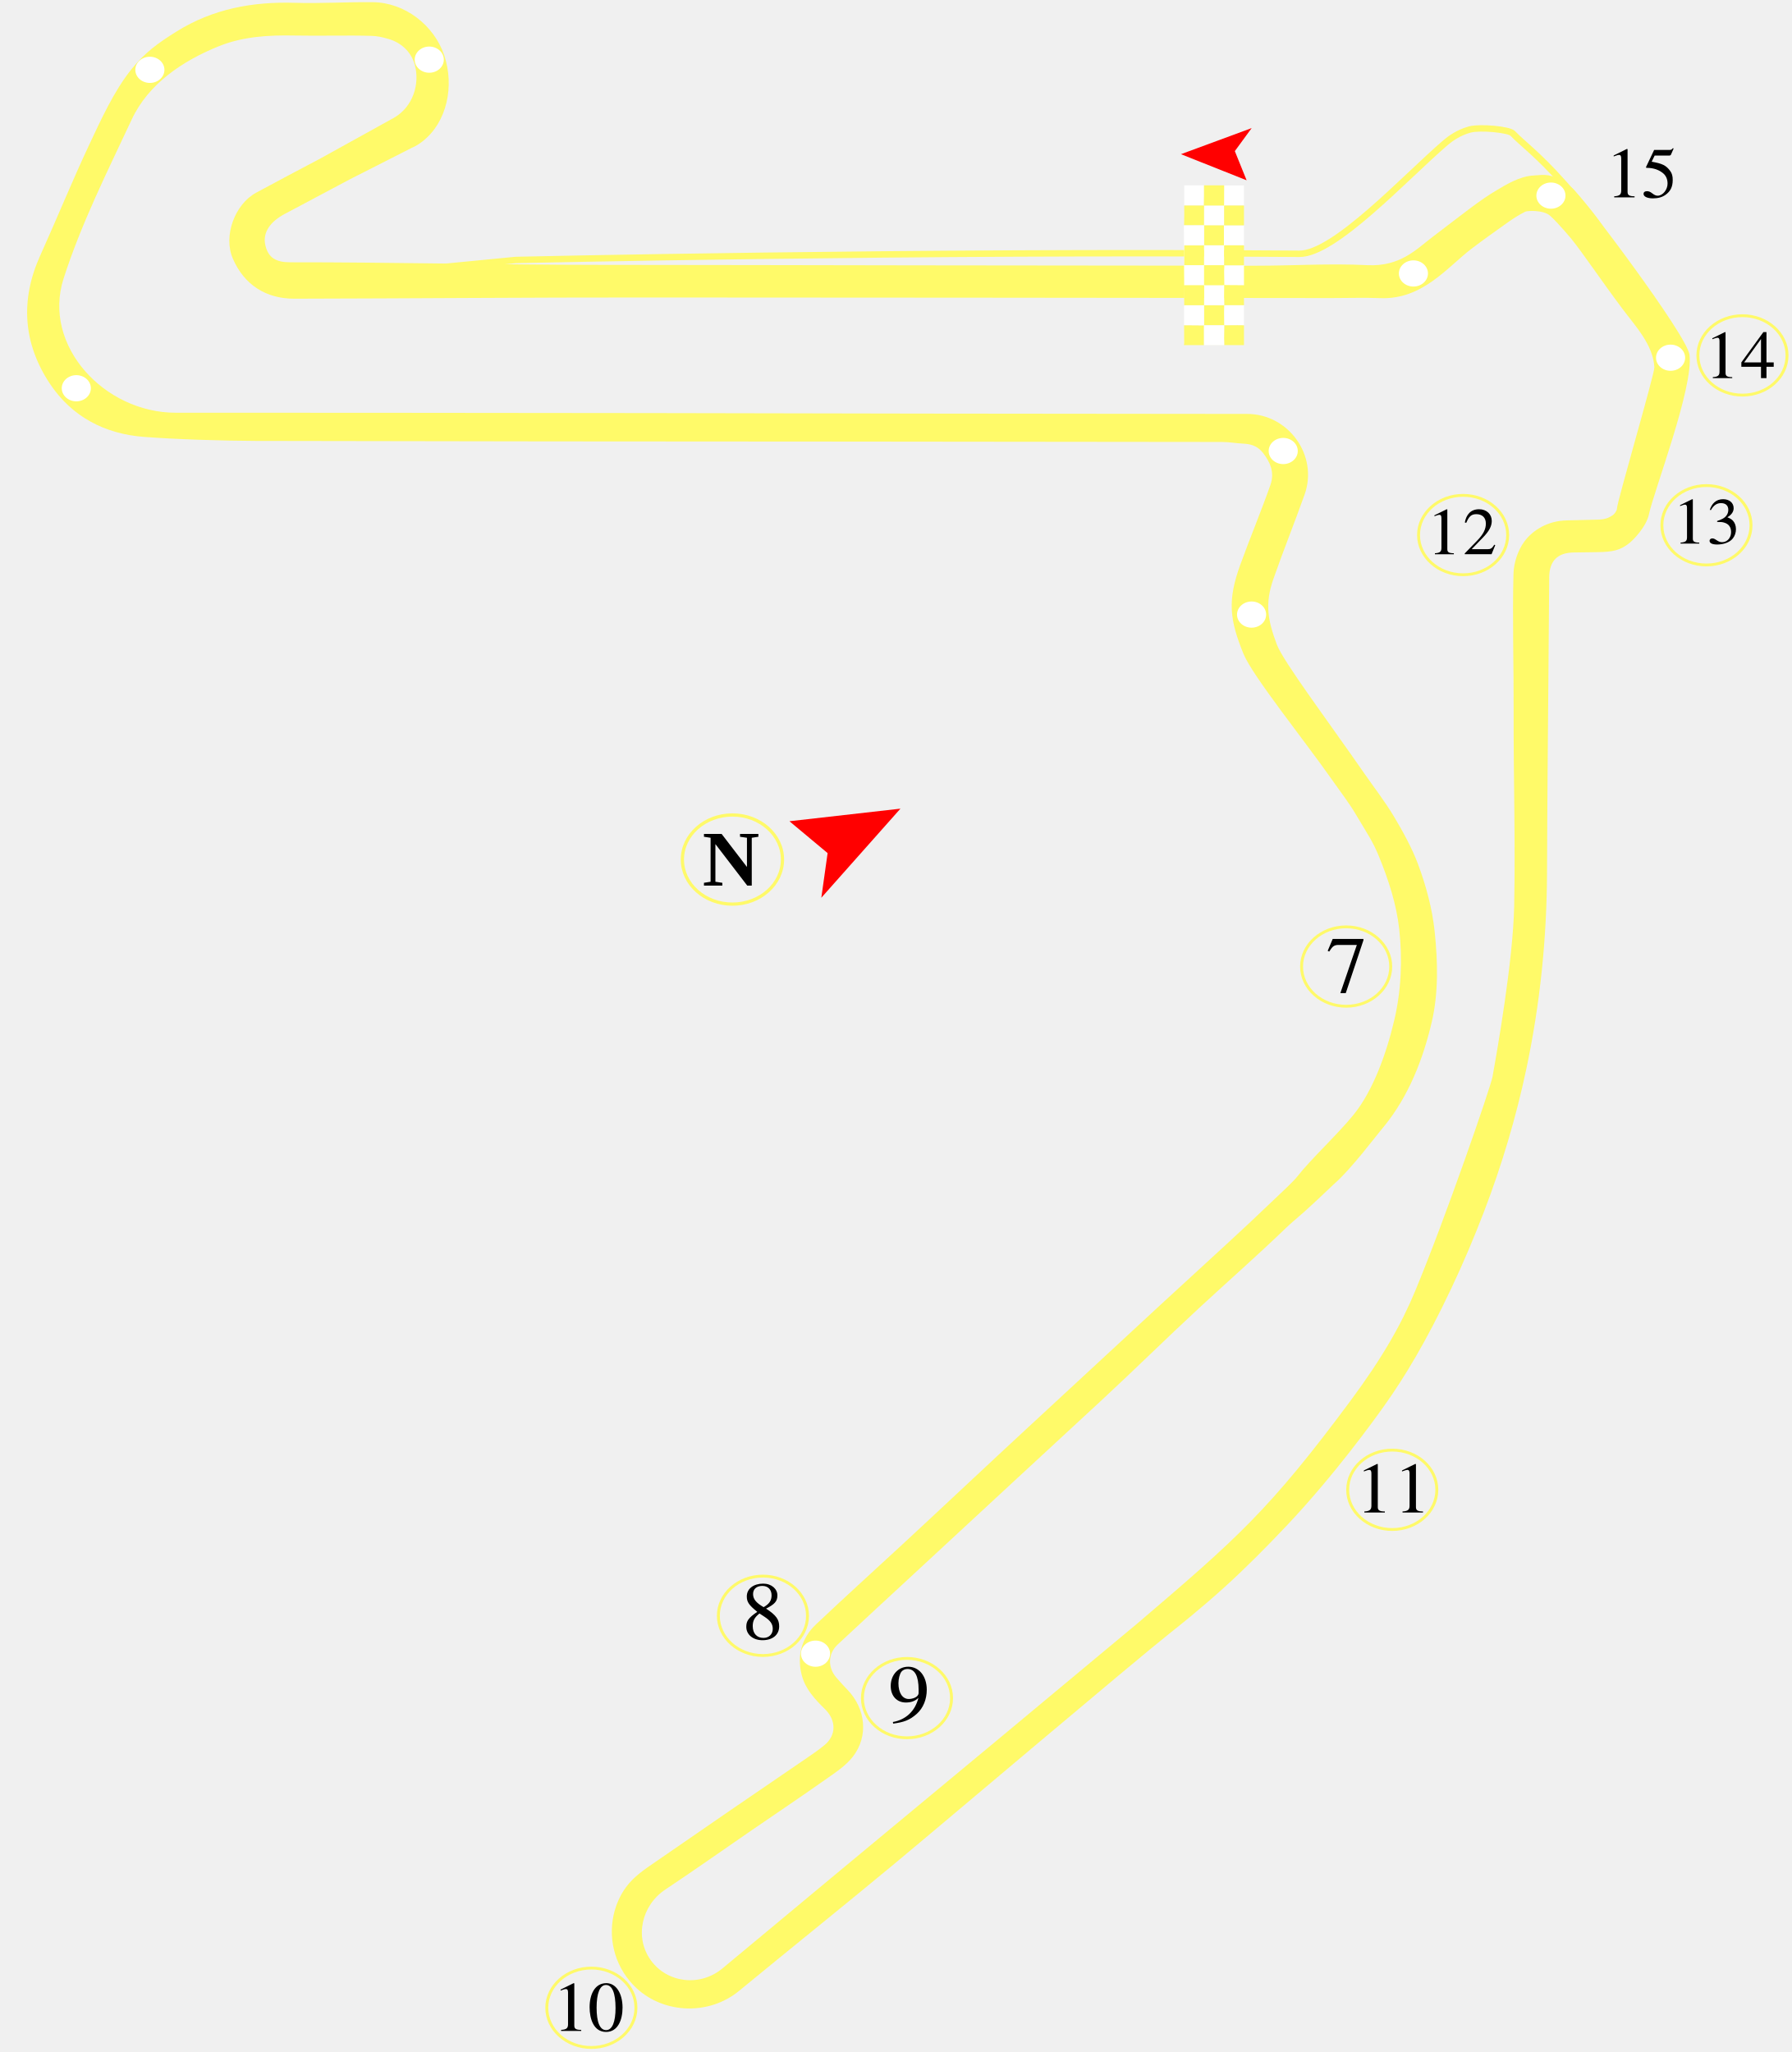
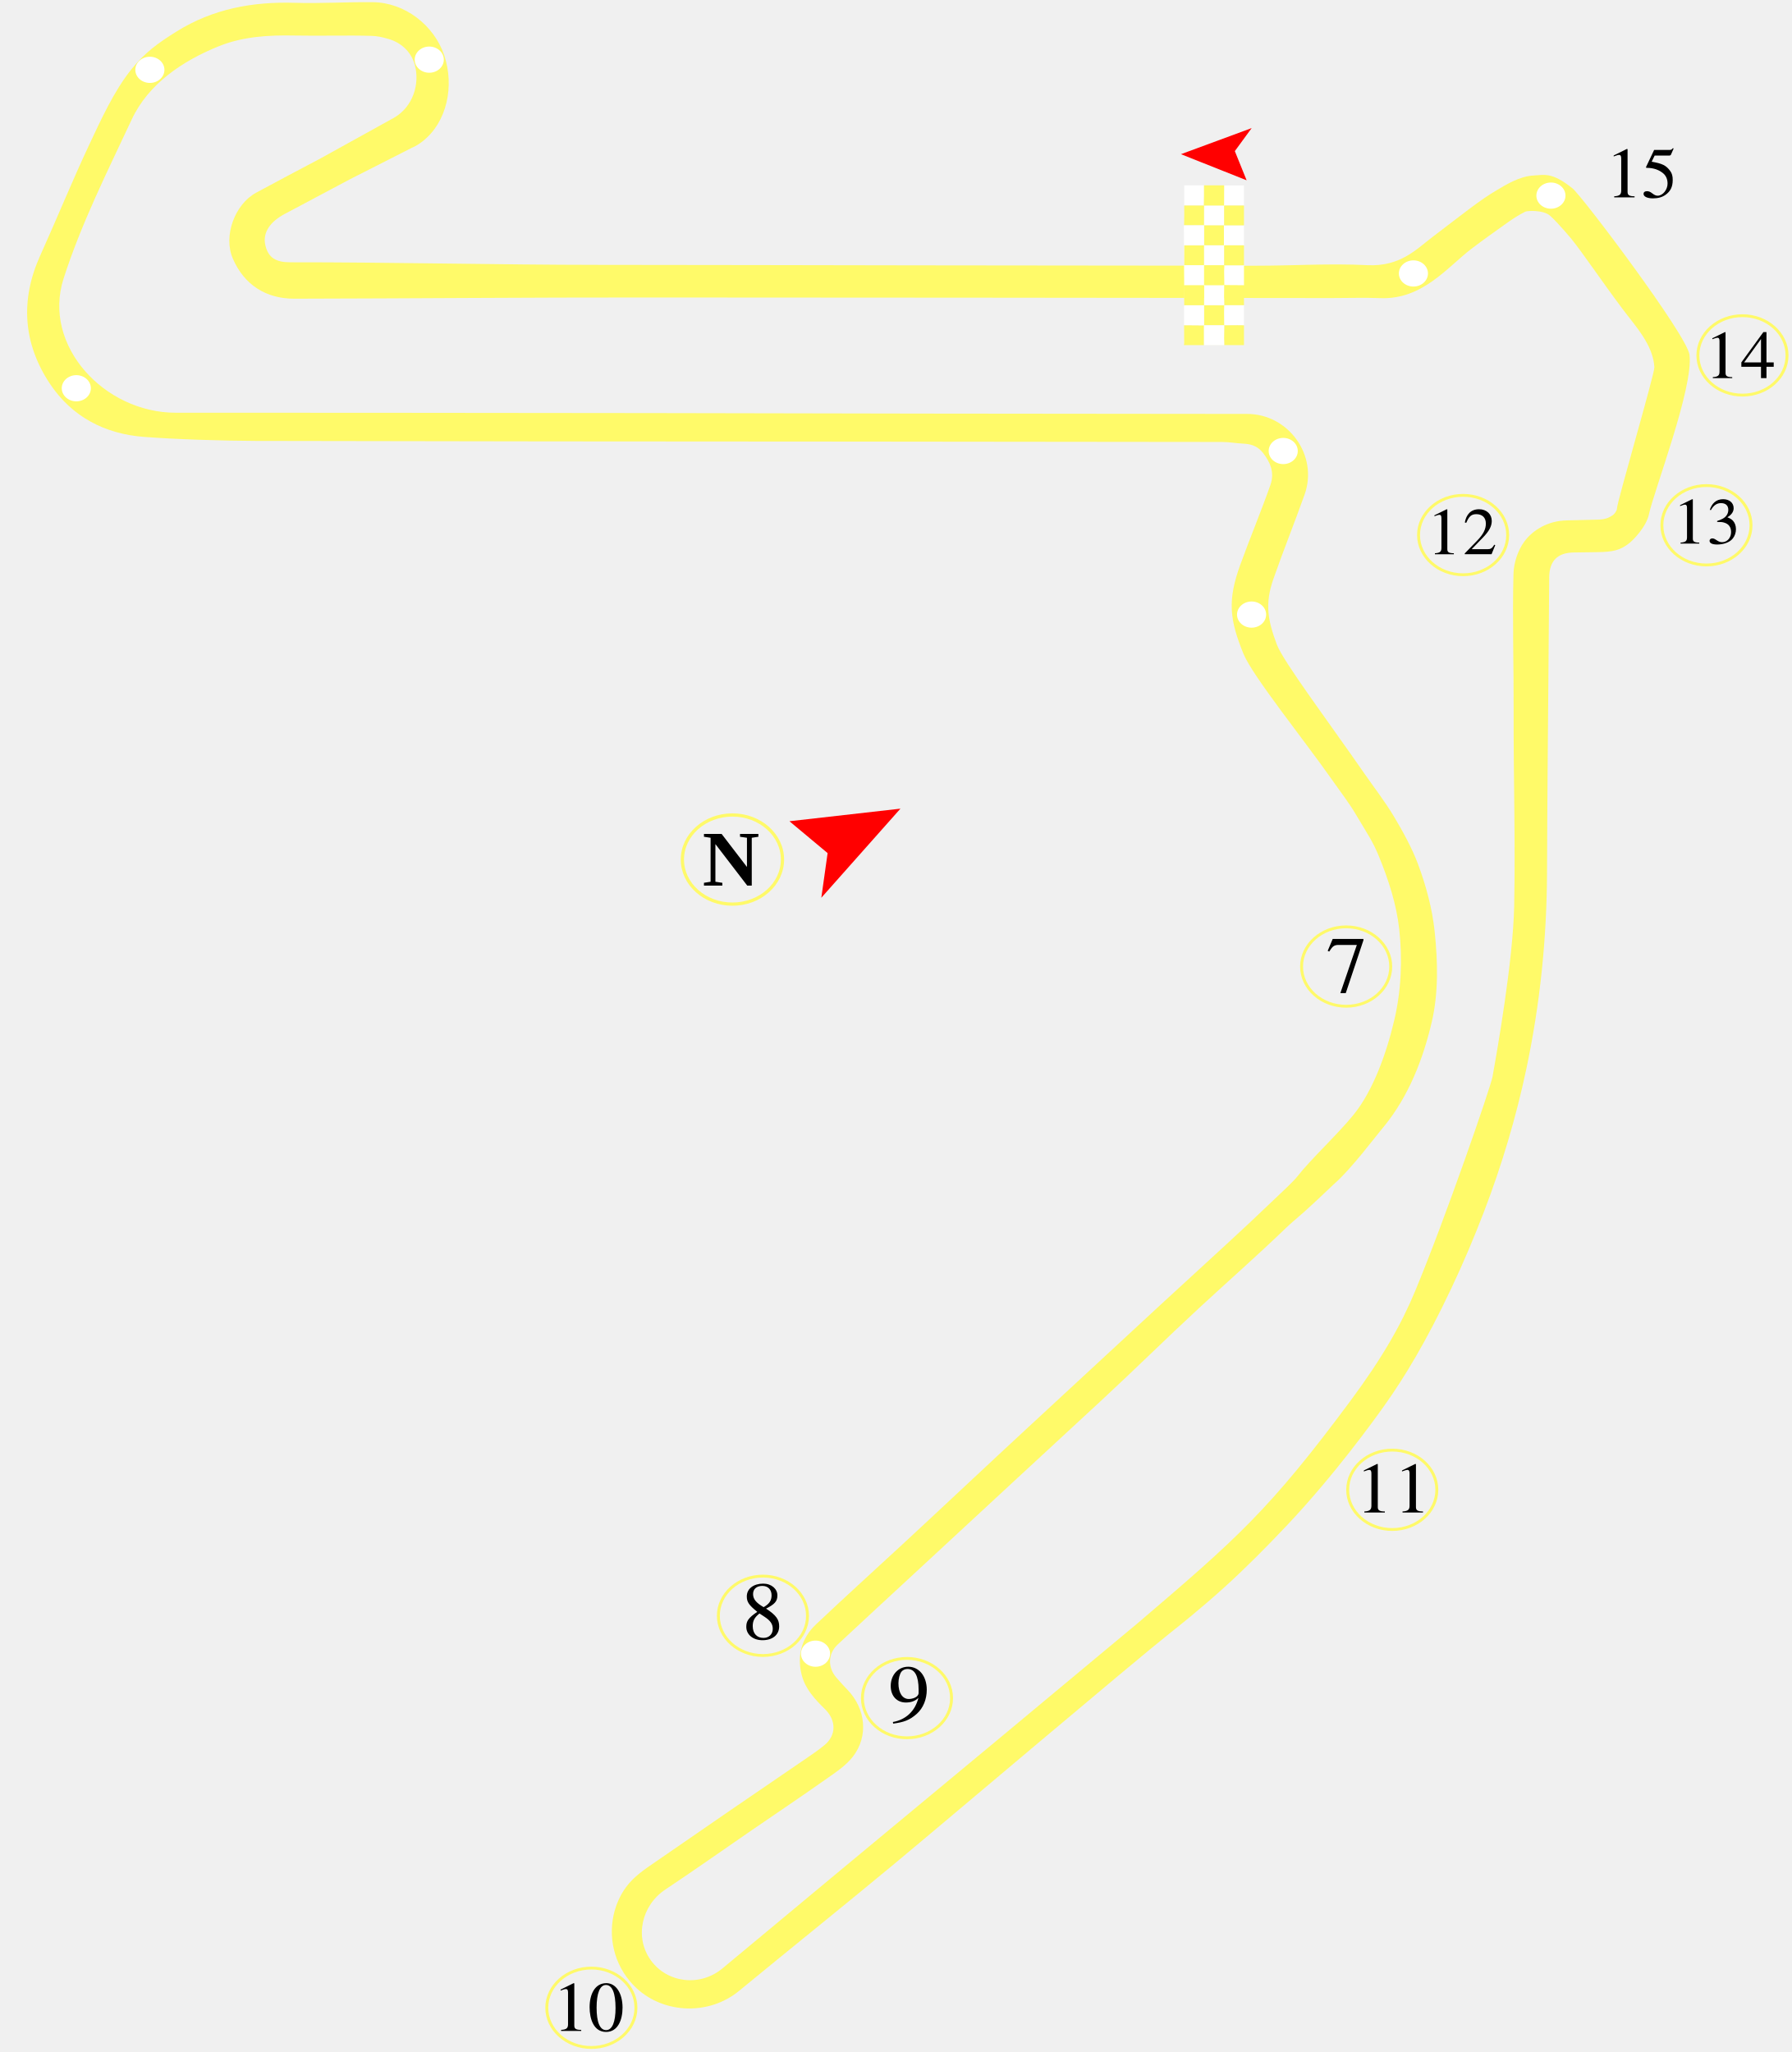
<svg xmlns="http://www.w3.org/2000/svg" width="230.373mm" height="263.863mm" viewBox="0 0 230.373 263.863" version="1.1" id="svg1" xml:space="preserve">
  <defs id="defs1" />
  <g id="layer1" transform="translate(58.30594,94.57387)">
    <g id="g34" transform="matrix(1.914917,0,0,1.914917,-92.89046,-26.63857)">
      <path style="font-size:4.237px;fill:#ff0000;stroke:none;stroke-width:1.027;stroke-dasharray:none" d="m 77.123,19.48 -5.233,6.073 0.416,-3.043 -2.525,-2.172 z" id="path22" transform="matrix(1.015067,0,0,0.9851566,0.2338607,-0.3661521)" />
      <g id="g33" transform="matrix(0.5863315,0,0,0.5863315,1.79094,31.65331)">
        <path style="font-weight:bold;font-size:9.033px;font-family:'Nimbus Roman No9 L';-inkscape-font-specification:'Nimbus Roman No9 L Bold';stroke-width:2.266" d="m 113.285,-18.544 -0.794,-0.115 v -0.322 h 2.104 v 0.322 l -0.759,0.115 v 5.478 h -0.516 l -3.648,-4.755 v 4.314 l 0.794,0.119 v 0.322 h -2.104 v -0.322 l 0.759,-0.119 v -5.037 l -0.759,-0.115 v -0.322 h 2.025 l 2.898,3.78 z" id="text33" />
        <ellipse style="fill:none;stroke:#fffa69;stroke-width:0.371;stroke-dasharray:none" id="ellipse33" cx="111.623" cy="-16.05" rx="5.731" ry="5.105" />
      </g>
    </g>
    <g id="layer1-5" transform="translate(-193.3339,-234.0117)" />
    <path id="path1" d="m -7.644,-79.433 c 2.471,-1.427 3.334,-4.38 2.671,-6.801 -0.468,-1.71 -1.793,-2.882 -3.409,-3.34 -0.836,-0.237 -1.375,-0.362 -2.157,-0.387 -2.941,-0.094 -6.631,0.023 -9.945,-0.044 -3.31,-0.066 -6.585,0.124 -9.683,1.374 -4.68,1.889 -9.068,4.85 -11.197,9.41 -3.029,6.489 -6.492,13.367 -8.771,20.479 -2.755,8.599 5.226,17.239 14.425,17.242 8.596,0.003 17.192,7.59e-4 25.788,0.007 11.883,0.009 23.765,0.019 35.648,0.037 11.56,0.017 23.121,0.049 34.681,0.065 13.878,0.019 27.755,0.027 41.632,0.042 5.345,0.006 9.181,5.362 7.39,10.38 -1.293,3.623 -2.734,7.194 -4.003,10.825 -1.125,3.219 -0.74,5.297 0.449,8.479 0.797,2.133 6.832,10.185 11.194,16.487 1.298,1.876 2.686,3.65 3.865,5.622 1.004,1.679 2.303,3.993 3.098,6.145 1.027,2.776 1.815,5.679 2.123,8.623 0.405,3.876 0.506,7.891 -0.385,11.685 -1.116,4.75 -2.96,9.467 -6.081,13.314 -1.097,1.287 -4.197,5.489 -6.53,7.518 -0.325,0.32 -2.684,2.55 -3.736,3.488 -0.637,0.568 -1.741,1.487 -2.311,2.037 -3.856,3.717 -7.28,6.698 -11.213,10.337 -4.382,4.053 -8.236,7.877 -12.615,11.933 -3.629,3.361 -7.267,6.713 -10.897,10.072 -4.402,4.073 -8.802,8.149 -13.202,12.224 -3.262,3.021 -6.533,6.033 -9.782,9.068 -1.264,1.181 -1.313,2.944 -0.168,4.265 0.46,0.531 0.934,1.053 1.422,1.559 2.337,2.422 2.739,5.961 0.695,8.6 -0.921,1.19 -2.289,2.068 -3.547,2.956 -3.182,2.247 -6.418,4.415 -9.629,6.621 -3.645,2.504 -7.255,5.059 -10.936,7.509 -3.087,2.055 -3.983,6.175 -1.863,9.102 2.125,2.934 6.327,3.426 9.197,1.048 4.661,-3.862 9.303,-7.746 13.959,-11.614 7.131,-5.925 14.266,-11.846 21.401,-17.766 1.315,-1.092 17.442,-14.511 18.046,-15.027 12.737,-10.868 16.914,-14.524 27.301,-28.521 4.212,-5.676 6.599,-9.929 8.371,-14.192 3.954,-9.513 9.703,-26.226 9.94,-27.543 0.586,-3.258 2.647,-14.92 2.786,-21.946 0.167,-8.418 -0.095,-16.621 -0.069,-25.042 0.018,-5.78 -0.169,-11.951 -0.021,-17.678 0.036,-1.399 0.555,-3.005 1.382,-4.134 1.134,-1.549 3.103,-2.694 5.443,-2.741 1.29,-0.026 2.756,-0.066 4.046,-0.1 1.072,-0.029 1.495,-0.31 1.905,-0.581 0.208,-0.138 0.537,-0.579 0.533,-0.87 -0.01,-0.775 4.854,-17.323 4.807,-18.148 -0.164,-2.875 -2.42,-5.26 -4.047,-7.431 -2.81,-3.751 -5.142,-7.24 -6.601,-9.041 0,0 -1.731,-2.092 -2.759,-3.007 -0.868,-0.772 -2.942,-0.646 -3.193,-0.521 -0.931,0.468 -1.646,0.949 -2.557,1.597 -0.627,0.446 -1.354,0.967 -2.278,1.631 -0.582,0.418 -1.326,0.97 -2.067,1.532 -3.058,2.319 -6.285,6.557 -11.678,6.357 -2.14,-0.079 -4.284,-0.007 -6.426,-0.009 -15.316,-0.017 -30.632,-0.035 -45.948,-0.048 -14.053,-0.011 -28.105,-0.013 -42.158,-0.025 -14.377,-0.013 -30.813,0.127 -45.19,0.153 -3.59,0.006 -6.436,-1.777 -7.888,-5.192 -1.228,-2.886 0.262,-6.937 3.009,-8.433 2.763,-1.504 5.552,-2.96 8.33,-4.437 m 3.718,2.715 c -2.854,1.518 -5.525,2.945 -8.382,4.459 -1.729,0.916 -2.887,2.302 -2.473,4.04 0.375,1.571 1.335,2.171 3.189,2.169 12.528,-0.016 27.115,0.328 39.643,0.332 13.585,0.004 27.17,0.042 40.755,0.06 14.553,0.019 29.106,0.036 43.659,0.047 4.987,0.004 9.485,-0.312 14.471,-0.071 4.199,0.203 6.279,-2.053 8.29,-3.58 4.028,-3.059 6.204,-4.832 8.36,-6.088 1.065,-0.62 2.865,-1.779 4.71,-1.861 1.349,-0.06 2.309,-0.488 4.973,1.645 1.258,1.007 14.718,18.872 15.052,21.4 0.552,4.19 -4.596,17.569 -5.216,20.535 -0.325,1.554 -2.003,3.341 -2.718,3.845 -0.977,0.69 -1.739,0.985 -3.89,1.007 -1.027,0.011 -2.054,0.03 -3.082,0.044 -2.053,0.03 -3.107,1.084 -3.129,3.165 -0.036,3.491 -0.059,6.983 -0.085,10.475 -0.069,9.154 -0.167,18.307 -0.196,27.461 -0.027,8.544 -0.897,16.992 -2.669,25.348 -1.322,6.23 -3.152,12.351 -5.413,18.258 -1.291,3.373 -2.671,6.634 -4.233,9.936 -3.261,6.895 -6.004,11.412 -8.646,15.123 -1.29,1.813 -6.347,8.831 -12.427,15.279 -2.643,2.803 -5.355,5.526 -7.849,7.794 -3.364,3.06 -6.237,5.313 -7.107,6.004 -5.012,3.98 -28.443,23.859 -35.598,29.802 -6.48,5.382 -13.442,10.966 -19.946,16.319 -3.836,3.158 -9.603,2.967 -13.179,-0.348 -2.642,-2.45 -3.681,-6.056 -2.948,-9.4 0.277,-1.263 0.793,-2.491 1.598,-3.592 1.014,-1.385 2.427,-2.316 3.806,-3.263 3.284,-2.253 6.416,-4.429 9.699,-6.684 3.21,-2.206 6.604,-4.505 9.814,-6.711 0.771,-0.53 1.474,-1.012 2.195,-1.606 1.543,-1.271 1.522,-3.184 0.081,-4.61 -1.306,-1.292 -2.543,-2.586 -3.009,-4.415 -0.627,-2.459 -0.008,-4.752 1.817,-6.48 3.675,-3.481 7.468,-6.912 11.184,-10.349 5.498,-5.086 10.661,-9.97 16.161,-15.054 5.887,-5.441 11.155,-10.334 17.042,-15.774 3.424,-3.164 8.174,-7.478 11.479,-10.575 0.935,-0.876 1.963,-1.871 2.752,-2.611 1.124,-1.053 2.845,-2.676 3.289,-3.25 1.715,-2.213 5.152,-5.38 7.23,-7.937 2.51,-3.089 4.244,-7.911 5.253,-12.233 0.883,-3.783 1.043,-7.776 0.619,-11.637 -0.353,-3.217 -1.383,-6.357 -2.607,-9.354 -0.8,-1.959 -1.42,-2.79 -3.066,-5.561 -0.809,-1.362 -1.881,-2.74 -3.065,-4.43 -3.379,-4.825 -10.127,-13.223 -11.277,-16.04 -1.805,-4.421 -2.079,-6.905 -0.419,-11.473 1.273,-3.506 2.634,-6.75 3.877,-10.266 0.6,-1.697 -0.142,-3.063 -0.935,-4.088 -0.549,-0.711 -1.276,-1.162 -2.521,-1.218 -1.113,-0.05 -1.733,-0.215 -2.848,-0.216 -15.785,-0.017 -31.57,-0.037 -47.355,-0.05 -13.086,-0.012 -26.172,-0.012 -39.257,-0.026 -12.527,-0.013 -25.055,-0.031 -37.582,-0.06 -4.107,-0.009 -10.289,-0.204 -14.373,-0.519 -4.996,-0.385 -9.226,-2.587 -12.043,-6.81 -3.477,-5.212 -3.843,-10.801 -1.26,-16.51 2.117,-4.679 4.128,-9.634 6.313,-14.279 1.469,-3.122 3.184,-6.91 5.413,-9.668 1.766,-2.185 3.415,-3.367 5.801,-4.858 4.678,-2.923 9.8,-3.857 15.241,-3.689 3.337,0.104 6.683,-0.121 10.023,-0.081 4.066,0.049 7.844,2.934 9.158,6.846 1.315,3.916 0.373,8.573 -2.792,11.049 -0.366,0.286 -0.804,0.59 -1.384,0.832" style="fill:#fffa69;fill-opacity:1;fill-rule:nonzero;stroke:none;stroke-width:0.353" />
    <g id="text20" style="font-size:4.237px;stroke-width:0.353" transform="matrix(1.015067,0,0,0.9851566,0.2338608,-0.3661525)">
      <path style="fill:#ff0000;stroke:none;stroke-width:1.245;stroke-dasharray:none" d="m 91.915,-75.502 8.958,-3.407 -2.133,3.006 1.493,3.808 z" id="path21" />
      <path style="font-size:15.184px;font-family:STIX;stroke-width:0.249" d="m 41.024,116.653 c 0,-0.856 -0.343,-1.434 -1.659,-2.312 1.06,-0.567 1.434,-0.931 1.434,-1.734 0,-0.835 -0.739,-1.531 -1.798,-1.531 -1.188,0 -2.077,0.642 -2.077,1.67 0,0.696 0.225,1.103 1.327,2.012 -1.145,0.803 -1.392,1.22 -1.392,1.959 0,1.006 0.846,1.745 2.055,1.745 1.285,0 2.109,-0.706 2.109,-1.809 z m -0.963,-4.046 c 0,0.664 -0.278,1.113 -1.006,1.541 -0.942,-0.557 -1.338,-1.049 -1.338,-1.713 0,-0.664 0.46,-1.06 1.177,-1.06 0.728,0 1.167,0.492 1.167,1.231 z m -0.899,2.794 c 0.728,0.492 1.049,0.921 1.049,1.584 0,0.696 -0.482,1.177 -1.177,1.177 -0.814,0 -1.359,-0.557 -1.359,-1.541 0,-0.696 0.225,-1.135 0.856,-1.649 z" id="path8" />
      <path style="font-size:15.184px;font-family:STIX;stroke-width:0.247" d="m 55.461,129.35 c 1.383,-0.192 2.075,-0.447 2.98,-1.266 0.851,-0.777 1.277,-1.937 1.277,-3.16 0,-0.894 -0.255,-1.66 -0.681,-2.192 -0.415,-0.511 -0.99,-0.809 -1.671,-0.809 -1.266,0 -2.213,1.075 -2.213,2.511 0,1.298 0.766,2.16 1.915,2.16 0.628,0 1.139,-0.16 1.596,-0.607 -0.426,1.745 -1.617,2.862 -3.235,3.15 z m 3.224,-4.012 c 0,0.564 -0.777,0.798 -1.245,0.798 -0.798,0 -1.309,-0.798 -1.309,-2.064 0,-0.575 0.16,-1.202 0.372,-1.49 0.181,-0.234 0.458,-0.362 0.777,-0.362 0.926,0 1.405,0.915 1.405,2.703 z" id="path9" />
      <path style="font-size:15.184px;font-family:STIX;stroke-width:0.215" d="m 15.951,169.464 v -0.138 c -0.692,0 -0.877,-0.166 -0.877,-0.563 v -5.51 l -0.083,-0.028 -1.652,0.84 v 0.129 l 0.249,-0.092 c 0.166,-0.065 0.323,-0.111 0.415,-0.111 0.194,0 0.277,0.138 0.277,0.452 v 4.144 c 0,0.508 -0.194,0.701 -0.877,0.738 v 0.138 z m 5.233,-3.046 c 0,-1.892 -0.84,-3.193 -2.049,-3.193 -1.486,0 -2.123,1.504 -2.123,3.138 0,1.514 0.508,3.23 2.086,3.23 1.504,0 2.086,-1.587 2.086,-3.175 z m -0.886,0.046 c 0,1.827 -0.415,2.889 -1.2,2.889 -0.794,0 -1.2,-1.052 -1.2,-2.926 0,-1.874 0.415,-2.963 1.181,-2.963 0.812,0 1.218,1.08 1.218,3 z" id="path10" />
      <path style="font-size:15.184px;font-family:STIX;stroke-width:0.202" d="m 126.481,-23.285 v -0.13 c -0.651,0 -0.825,-0.156 -0.825,-0.53 v -5.185 l -0.078,-0.026 -1.555,0.79 v 0.122 l 0.234,-0.087 c 0.156,-0.061 0.304,-0.104 0.391,-0.104 0.182,0 0.261,0.13 0.261,0.426 v 3.899 c 0,0.478 -0.182,0.66 -0.825,0.695 v 0.13 z m 5.246,-1.19 -0.122,-0.052 c -0.287,0.486 -0.469,0.582 -0.834,0.582 h -2.032 l 1.433,-1.529 c 0.773,-0.816 1.112,-1.468 1.112,-2.154 0,-0.86 -0.625,-1.529 -1.607,-1.529 -1.068,0 -1.624,0.712 -1.806,1.728 l 0.182,0.043 c 0.347,-0.851 0.651,-1.129 1.277,-1.129 0.738,0 1.207,0.434 1.207,1.225 0,0.738 -0.313,1.398 -1.129,2.258 l -1.546,1.641 v 0.104 h 3.396 z" id="path12" />
      <path style="font-size:15.184px;font-family:STIX;stroke-width:0.199" d="m 157.568,-24.675 v -0.129 c -0.643,0 -0.815,-0.154 -0.815,-0.523 v -5.119 l -0.077,-0.026 -1.535,0.78 v 0.12 l 0.231,-0.086 c 0.154,-0.06 0.3,-0.103 0.386,-0.103 0.18,0 0.257,0.129 0.257,0.42 v 3.85 c 0,0.472 -0.18,0.652 -0.815,0.686 v 0.129 z m 1.475,-4.373 c 0.352,-0.634 0.746,-0.909 1.277,-0.909 0.566,0 0.926,0.292 0.926,0.875 0,0.523 -0.274,0.909 -0.694,1.149 -0.171,0.103 -0.394,0.197 -0.72,0.309 v 0.12 c 0.489,0 0.686,0.026 0.875,0.086 0.592,0.171 0.892,0.592 0.892,1.243 0,0.729 -0.48,1.312 -1.115,1.312 -0.24,0 -0.42,-0.043 -0.737,-0.266 -0.24,-0.171 -0.377,-0.223 -0.523,-0.223 -0.197,0 -0.352,0.129 -0.352,0.309 0,0.309 0.334,0.489 0.96,0.489 0.763,0 1.578,-0.249 1.989,-0.797 0.249,-0.326 0.394,-0.746 0.394,-1.2 0,-0.446 -0.137,-0.84 -0.377,-1.106 -0.18,-0.189 -0.334,-0.292 -0.712,-0.454 0.574,-0.343 0.797,-0.772 0.797,-1.183 0,-0.703 -0.54,-1.175 -1.337,-1.175 -0.892,0 -1.432,0.574 -1.68,1.389 z" id="path13" />
      <path style="font-size:15.184px;font-family:STIX;stroke-width:0.207" d="m 161.742,-46.27 v -0.133 c -0.667,0 -0.845,-0.16 -0.845,-0.543 v -5.31 l -0.08,-0.027 -1.592,0.809 v 0.125 l 0.24,-0.089 c 0.16,-0.062 0.311,-0.107 0.4,-0.107 0.187,0 0.267,0.133 0.267,0.436 v 3.993 c 0,0.489 -0.187,0.676 -0.845,0.712 v 0.133 z m 5.256,-1.485 v -0.569 h -0.916 v -3.958 h -0.391 l -2.793,3.958 v 0.569 h 2.49 v 1.485 h 0.694 v -1.485 z m -1.61,-0.569 h -2.135 l 2.135,-3.051 z" id="path14" />
      <g id="g1">
        <path style="font-size:15.184px;font-family:STIX;stroke-width:0.245" d="m 115.029,27.099 v -0.169 h -3.893 l -0.633,1.551 0.19,0.095 c 0.443,-0.717 0.622,-0.865 1.234,-0.865 h 2.268 l -2.089,6.288 h 0.686 z" id="path7" />
        <ellipse style="fill:none;stroke:#fffa69;stroke-width:0.371;stroke-dasharray:none" id="ellipse23" cx="112.841" cy="30.533" rx="5.646" ry="5.182" />
      </g>
      <ellipse style="fill:none;stroke:#fffa69;stroke-width:0.371;stroke-dasharray:none" id="ellipse24" cx="38.967" cy="115.276" rx="5.646" ry="5.182" />
      <ellipse style="fill:none;stroke:#fffa69;stroke-width:0.371;stroke-dasharray:none" id="ellipse25" cx="57.213" cy="126.019" rx="5.646" ry="5.182" />
      <ellipse style="fill:none;stroke:#fffa69;stroke-width:0.371;stroke-dasharray:none" id="ellipse26" cx="17.235" cy="166.439" rx="5.646" ry="5.182" />
      <ellipse style="fill:none;stroke:#fffa69;stroke-width:0.371;stroke-dasharray:none" id="ellipse28" cx="127.656" cy="-25.79" rx="5.646" ry="5.182" />
      <ellipse style="fill:none;stroke:#fffa69;stroke-width:0.371;stroke-dasharray:none" id="ellipse29" cx="158.478" cy="-27.066" rx="5.646" ry="5.182" />
      <ellipse style="fill:none;stroke:#fffa69;stroke-width:0.371;stroke-dasharray:none" id="ellipse30" cx="163.04" cy="-49.238" rx="5.646" ry="5.182" />
      <path style="font-size:15.184px;font-family:STIX;stroke-width:0.218" d="m 117.74,101.796 v -0.141 c -0.704,0 -0.892,-0.169 -0.892,-0.572 v -5.603 l -0.085,-0.028 -1.68,0.854 v 0.131 l 0.253,-0.094 c 0.169,-0.066 0.328,-0.113 0.422,-0.113 0.197,0 0.282,0.141 0.282,0.46 v 4.214 c 0,0.516 -0.197,0.713 -0.892,0.751 v 0.141 z m 4.833,0 v -0.141 c -0.704,0 -0.892,-0.169 -0.892,-0.572 v -5.603 l -0.085,-0.028 -1.68,0.854 v 0.131 l 0.253,-0.094 c 0.169,-0.066 0.328,-0.113 0.422,-0.113 0.197,0 0.282,0.141 0.282,0.46 v 4.214 c 0,0.516 -0.197,0.713 -0.892,0.751 v 0.141 z" id="path11" />
      <ellipse style="fill:none;stroke:#fffa69;stroke-width:0.371;stroke-dasharray:none" id="ellipse27" cx="118.681" cy="98.831" rx="5.646" ry="5.182" />
      <path style="font-size:15.184px;font-family:STIX;stroke-width:0.217" d="m 149.374,-69.868 v -0.14 c -0.701,0 -0.888,-0.168 -0.888,-0.57 v -5.581 l -0.084,-0.028 -1.673,0.851 v 0.131 l 0.252,-0.093 c 0.168,-0.065 0.327,-0.112 0.421,-0.112 0.196,0 0.28,0.14 0.28,0.458 v 4.198 c 0,0.514 -0.196,0.71 -0.888,0.748 v 0.14 z m 4.945,-6.366 -0.084,-0.065 c -0.15,0.196 -0.234,0.243 -0.449,0.243 h -1.935 l -1.019,2.216 c 0,0 -0.009,0.028 -0.009,0.047 0,0.056 0.028,0.075 0.112,0.075 0.897,0 1.552,0.299 1.991,0.654 0.421,0.337 0.626,0.804 0.626,1.402 0,0.804 -0.608,1.58 -1.262,1.58 -0.187,0 -0.402,-0.084 -0.664,-0.299 -0.299,-0.243 -0.477,-0.29 -0.692,-0.29 -0.262,0 -0.421,0.122 -0.421,0.355 0,0.355 0.486,0.58 1.187,0.58 0.636,0 1.15,-0.14 1.589,-0.458 0.636,-0.467 0.916,-1.047 0.916,-1.945 0,-0.495 -0.084,-0.851 -0.327,-1.187 -0.533,-0.739 -1,-0.944 -2.337,-1.197 l 0.374,-0.795 h 1.814 c 0.15,0 0.224,-0.056 0.252,-0.122 z" id="path15" />
      <ellipse style="fill:#ffffff;stroke-width:0.199" id="ellipse34" cx="-3.299" cy="-87.841" rx="1.843" ry="1.709" />
      <ellipse style="fill:#ffffff;stroke-width:0.199" id="ellipse35" cx="-38.687" cy="-86.512" rx="1.843" ry="1.709" />
      <ellipse style="fill:#ffffff;stroke-width:0.199" id="ellipse36" cx="-48.005" cy="-44.95" rx="1.843" ry="1.709" />
      <ellipse style="fill:#ffffff;stroke-width:0.199" id="ellipse37" cx="104.87" cy="-36.759" rx="1.843" ry="1.709" />
      <ellipse style="fill:#ffffff;stroke-width:0.199" id="ellipse38" cx="100.862" cy="-15.408" rx="1.843" ry="1.709" />
      <ellipse style="fill:#ffffff;stroke-width:0.199" id="ellipse41" cx="45.629" cy="120.22" rx="1.843" ry="1.709" />
-       <ellipse style="fill:#ffffff;stroke-width:0.199" id="ellipse2" cx="153.934" cy="-48.936" rx="1.843" ry="1.709" />
-       <path style="font-size:4.237px;fill:none;stroke:#fffa69;stroke-width:0.837;stroke-dasharray:none" d="m 149.726,-55.406 c 0,0 -2.995,-2.189 -3.073,-3.744 -0.097,-1.954 -0.031,-4.212 -1.754,-6.892 -1.22,-1.897 -3.353,-4.301 -4.598,-5.746 -3.172,-3.68 -5.259,-5.216 -6.357,-6.424 -0.473,-0.521 -4.134,-0.867 -5.43,-0.514 -1.45,0.394 -2.546,1.242 -3.097,1.729 -5.046,4.464 -14.032,14.534 -18.501,14.498 -48.575,-0.391 -99.25,0.804 -99.25,0.804 l -30.817,3.084 132.038,0.19 9.054,0.291 20.627,-12.373 z" id="path20" />
      <ellipse style="fill:#ffffff;stroke-width:0.199" id="ellipse4" cx="121.361" cy="-59.934" rx="1.843" ry="1.709" />
      <ellipse style="fill:#ffffff;stroke-width:0.199" id="ellipse3" cx="138.778" cy="-70.094" rx="1.843" ry="1.709" />
    </g>
    <g id="g20">
      <path id="path33" d="m 93.909,-50.199 c 0.866,0 1.731,0 2.597,0" style="fill:#ffffff;fill-opacity:1;fill-rule:nonzero;stroke:none;stroke-width:0.353" />
      <path id="path34" d="m 101.637,-65.599 v 2.588 c -0.026,-0.006 -0.053,-0.016 -0.079,-0.016 -0.792,-0.002 -1.584,-0.004 -2.376,-0.003 -0.031,0 -0.063,0.015 -0.093,0.023 v 2.546 l 0.005,-0.005 c -0.865,0.002 -1.73,0.005 -2.595,0.007 v -2.598 c 0.073,0.009 0.147,0.024 0.22,0.024 0.643,0.002 1.286,0.001 1.929,7.06e-4 H 99.056 v -2.561 h -2.558 c 0.003,-0.851 -0.003,-1.683 -5.35e-4,-2.534 l 0.009,-0.026 c 0.074,-0.006 0.141,-0.003 0.215,-0.003 0.689,-0.001 1.378,-7.05e-4 2.067,-7.05e-4 h 0.27 c 0.005,-0.084 0.012,-0.144 0.012,-0.203 7.05e-4,-0.498 -0.003,-0.996 3.53e-4,-1.494 0.002,-0.292 0.012,-0.585 0.018,-0.877 h 2.547 v 2.587 h -2.549 v 2.547 z" style="fill:#ffffff;fill-opacity:1;fill-rule:nonzero;stroke:none;stroke-width:0.353" />
      <path id="path35" d="m 93.954,-69.575 c -0.003,-0.389 0.006,-0.774 -3.1e-5,-1.163 h 2.547 c -0.001,0.864 -0.002,1.728 -0.003,2.592 l 0.006,-0.006 -2.55,0.005" style="fill:#ffffff;fill-opacity:1;fill-rule:nonzero;stroke:none;stroke-width:0.35" />
      <path id="path36" d="m 101.637,-55.331 v 2.588 c -0.278,-0.004 -0.557,-0.012 -0.835,-0.011 -0.57,0.002 -1.141,0.009 -1.712,0.014 -0.006,-0.552 -0.015,-1.103 -0.016,-1.656 -7.06e-4,-0.313 0.011,-0.626 0.017,-0.939 0.849,0.001 1.697,0.003 2.546,0.004" style="fill:#ffffff;fill-opacity:1;fill-rule:nonzero;stroke:none;stroke-width:0.353" />
      <path id="path37" d="m 101.637,-60.465 v 2.588 c -0.776,-0.005 -1.552,-0.009 -2.327,-0.016 -0.073,-3.53e-4 -0.147,-0.015 -0.22,-0.023 -0.006,-0.592 -0.014,-1.185 -0.016,-1.777 -7.06e-4,-0.258 0.013,-0.516 0.02,-0.774 l -0.005,0.005 z" style="fill:#ffffff;fill-opacity:1;fill-rule:nonzero;stroke:none;stroke-width:0.353" />
      <path id="path38" d="m 99.09,-50.2 2.546,0.003" style="fill:#ffffff;fill-opacity:1;fill-rule:nonzero;stroke:none;stroke-width:0.353" />
      <path id="path39" d="m 101.637,-60.465 -2.548,0.003 v -2.546 c 0.03,-0.008 0.061,-0.023 0.093,-0.023 0.792,0 1.584,0.001 2.376,0.003 0.026,3.52e-4 0.053,0.011 0.079,0.016 z" style="fill:#fffa69;fill-opacity:1;fill-rule:nonzero;stroke:none;stroke-width:0.353" />
      <path id="path40" d="m 99.09,-57.916 c 0.073,0.008 0.147,0.022 0.22,0.023 0.776,0.007 1.551,0.011 2.327,0.016 v 2.546 c -0.849,-0.001 -1.697,-0.002 -2.546,-0.003 l 0.004,0.006 c -0.006,-0.367 -0.018,-0.735 -0.018,-1.102 7.06e-4,-0.498 0.011,-0.996 0.017,-1.493 0,0 -0.005,0.007 -0.005,0.007" style="fill:#fffa69;fill-opacity:1;fill-rule:nonzero;stroke:none;stroke-width:0.353" />
      <path id="path41" d="m 101.637,-50.197 -2.546,-0.003 0.004,0.006 c -0.006,-0.299 -0.019,-0.598 -0.018,-0.897 0.001,-0.551 0.011,-1.103 0.017,-1.654 l -0.004,0.005 c 0.57,-0.005 1.141,-0.012 1.712,-0.014 0.278,-0.001 0.557,0.007 0.835,0.011 z" style="fill:#fffa69;fill-opacity:1;fill-rule:nonzero;stroke:none;stroke-width:0.353" />
      <path id="path42" d="m 101.637,-65.599 h -2.549 v -2.547 h 2.549 z" style="fill:#fffa69;fill-opacity:1;fill-rule:nonzero;stroke:none;stroke-width:0.353" />
      <path id="path43" d="m 96.506,-50.199 -0.006,0.005 c 0.865,0 1.73,0 2.595,0 l -0.004,-0.006" style="fill:#fffa69;fill-opacity:1;fill-rule:nonzero;stroke:none;stroke-width:0.353" />
      <path id="path44" d="m 96.506,-50.199 c -0.866,0 -1.731,0 -2.597,0 0,0 0.008,0.005 0.008,0.005 0.007,-0.081 0.019,-0.162 0.019,-0.243 0.001,-0.69 0.001,-1.379 7.06e-4,-2.069 v -0.249 c 0.3,0 0.565,-0.001 0.83,3.53e-4 0.58,0.004 1.159,0.009 1.739,0.014 l -0.006,-0.006 c -3.53e-4,0.851 -3.53e-4,1.701 -3.53e-4,2.552 z" style="fill:#fffa69;fill-opacity:1;fill-rule:nonzero;stroke:none;stroke-width:0.353" />
      <path id="path45" d="m 93.917,-50.194 -0.008,-0.005" style="fill:#fffa69;fill-opacity:1;fill-rule:nonzero;stroke:none;stroke-width:0.353" />
      <path id="path46" d="m 99.094,-60.468 c -0.007,0.258 -0.021,0.516 -0.02,0.774 0.002,0.593 0.01,1.185 0.016,1.777 0,0 0.004,-0.007 0.004,-0.007 -0.06,0.009 -0.12,0.026 -0.18,0.026 -0.752,0.002 -1.505,0.002 -2.258,3.52e-4 -0.046,0 -0.092,-0.011 -0.151,-0.019 v -2.553 l -0.007,0.007 c 0.865,-0.002 1.73,-0.005 2.595,-0.007" style="fill:#fffa69;fill-opacity:1;fill-rule:nonzero;stroke:none;stroke-width:0.353" />
      <path id="path47" d="m 96.499,-65.595 h 2.557 v 2.561 c -0.139,0 -0.274,0 -0.409,0 -0.643,0 -1.286,0.001 -1.929,-7.06e-4 -0.073,0 -0.147,-0.016 -0.22,-0.024 l 0.007,0.008 c 0,-0.851 0,-1.701 0,-2.551 z" style="fill:#fffa69;fill-opacity:1;fill-rule:nonzero;stroke:none;stroke-width:0.353" />
      <path id="path48" d="m 93.935,-65.596 c 0.008,-0.401 0.019,-0.803 0.022,-1.205 0.004,-0.443 0.001,-0.886 0.001,-1.347 h 2.546 c -0.002,0.851 -0.005,1.702 -0.007,2.553 l 0.007,-0.007 c -0.858,3.53e-4 -1.717,3.53e-4 -2.575,7.05e-4 z" style="fill:#fffa69;fill-opacity:1;fill-rule:nonzero;stroke:none;stroke-width:0.351" />
      <path id="path49" d="m 96.498,-63.059 c 0,0.866 3.53e-4,1.732 3.53e-4,2.598 l 0.007,-0.007 h -2.553 l -0.004,-2.559 c 0.719,0 1.427,-9.68e-4 2.13,-0.003 0.142,-3.52e-4 0.285,-0.013 0.427,-0.02 z" style="fill:#fffa69;fill-opacity:1;fill-rule:nonzero;stroke:none;stroke-width:0.353" />
      <path id="path50" d="m 99.091,-55.334 c -0.006,0.313 -0.018,0.626 -0.017,0.939 0.001,0.552 0.01,1.103 0.016,1.656 0,0 0.004,-0.005 0.004,-0.005 -0.865,0 -1.729,-3.53e-4 -2.594,-3.53e-4 l 0.006,0.006 c -0.002,-0.865 -0.004,-1.729 -0.006,-2.594 0.865,0.002 1.73,0.004 2.595,0.006 z" style="fill:#fffa69;fill-opacity:1;fill-rule:nonzero;stroke:none;stroke-width:0.353" />
      <path id="path51" d="m 93.911,-65.601 c 0.865,0 1.73,-3.53e-4 2.594,-3.53e-4 0,0.85 0,1.701 0,2.551 -0.142,0.007 -0.285,0.02 -0.427,0.02 -0.703,0.002 -1.407,0.001 -2.126,0.001 v 2.562 h 2.553 v 2.553 c 0.059,0.008 0.105,0.019 0.151,0.019 0.753,0.001 1.505,0.001 2.258,-3.53e-4 0.06,0 0.12,-0.017 0.18,-0.026 -0.006,0.498 -0.016,0.996 -0.017,1.493 -3.53e-4,0.367 0.012,0.734 0.018,1.102 -0.865,-0.002 -1.73,-0.004 -2.595,-0.006 l 0.006,0.006 v -2.551 h -2.568 c 0,0.409 -0.002,0.804 7.05e-4,1.2 0.003,0.45 0.011,0.9 0.017,1.351 l 0.006,-0.005" style="fill:#ffffff;fill-opacity:1;fill-rule:nonzero;stroke:none;stroke-width:0.353" />
      <path id="path52" d="m 96.5,-52.745 c 0.865,0 1.729,3.53e-4 2.594,3.53e-4 -0.006,0.551 -0.015,1.103 -0.017,1.654 -7.06e-4,0.299 0.012,0.598 0.018,0.897 -0.865,0 -1.73,0 -2.595,0 0,-0.851 3.53e-4,-1.701 3.53e-4,-2.552" style="fill:#ffffff;fill-opacity:1;fill-rule:nonzero;stroke:none;stroke-width:0.353" />
      <path id="path53" d="m 93.933,-52.757 v -0.23 c 0,-0.702 -0.001,-1.405 0.001,-2.107 3.52e-4,-0.08 0.017,-0.16 0.026,-0.24 l -0.006,0.005 h 2.551 l -0.006,-0.006 c 0.002,0.865 0.004,1.73 0.006,2.594 -0.58,-0.005 -1.159,-0.011 -1.739,-0.014 -0.265,-0.002 -0.53,-3.52e-4 -0.83,-3.52e-4 v 0.249 c 0,0.69 7.05e-4,1.379 -7.06e-4,2.069 -3.52e-4,0.081 -0.012,0.162 -0.019,0.243" style="fill:#ffffff;fill-opacity:1;fill-rule:nonzero;stroke:none;stroke-width:0.353" />
      <path id="path54" d="m 96.505,-55.328 c -0.85,0 -1.7,0 -2.551,0 -0.006,-0.45 -0.013,-0.901 -0.017,-1.351 -0.003,-0.395 -7.05e-4,-0.791 -7.05e-4,-1.2 h 2.568 z" style="fill:#fffa69;fill-opacity:1;fill-rule:nonzero;stroke:none;stroke-width:0.353" />
      <path id="path17" d="m 96.476,-68.14 c 0.008,-0.409 0.019,-0.818 0.023,-1.227 0.004,-0.451 0.001,-0.902 0.001,-1.372 h 2.587 c -0.002,0.866 -0.005,1.733 -0.007,2.599 l 0.007,-0.007 c -0.872,3.59e-4 -1.744,3.59e-4 -2.616,7.18e-4 z" style="fill:#fffa69;fill-opacity:1;fill-rule:nonzero;stroke:none;stroke-width:0.357" />
    </g>
  </g>
</svg>
